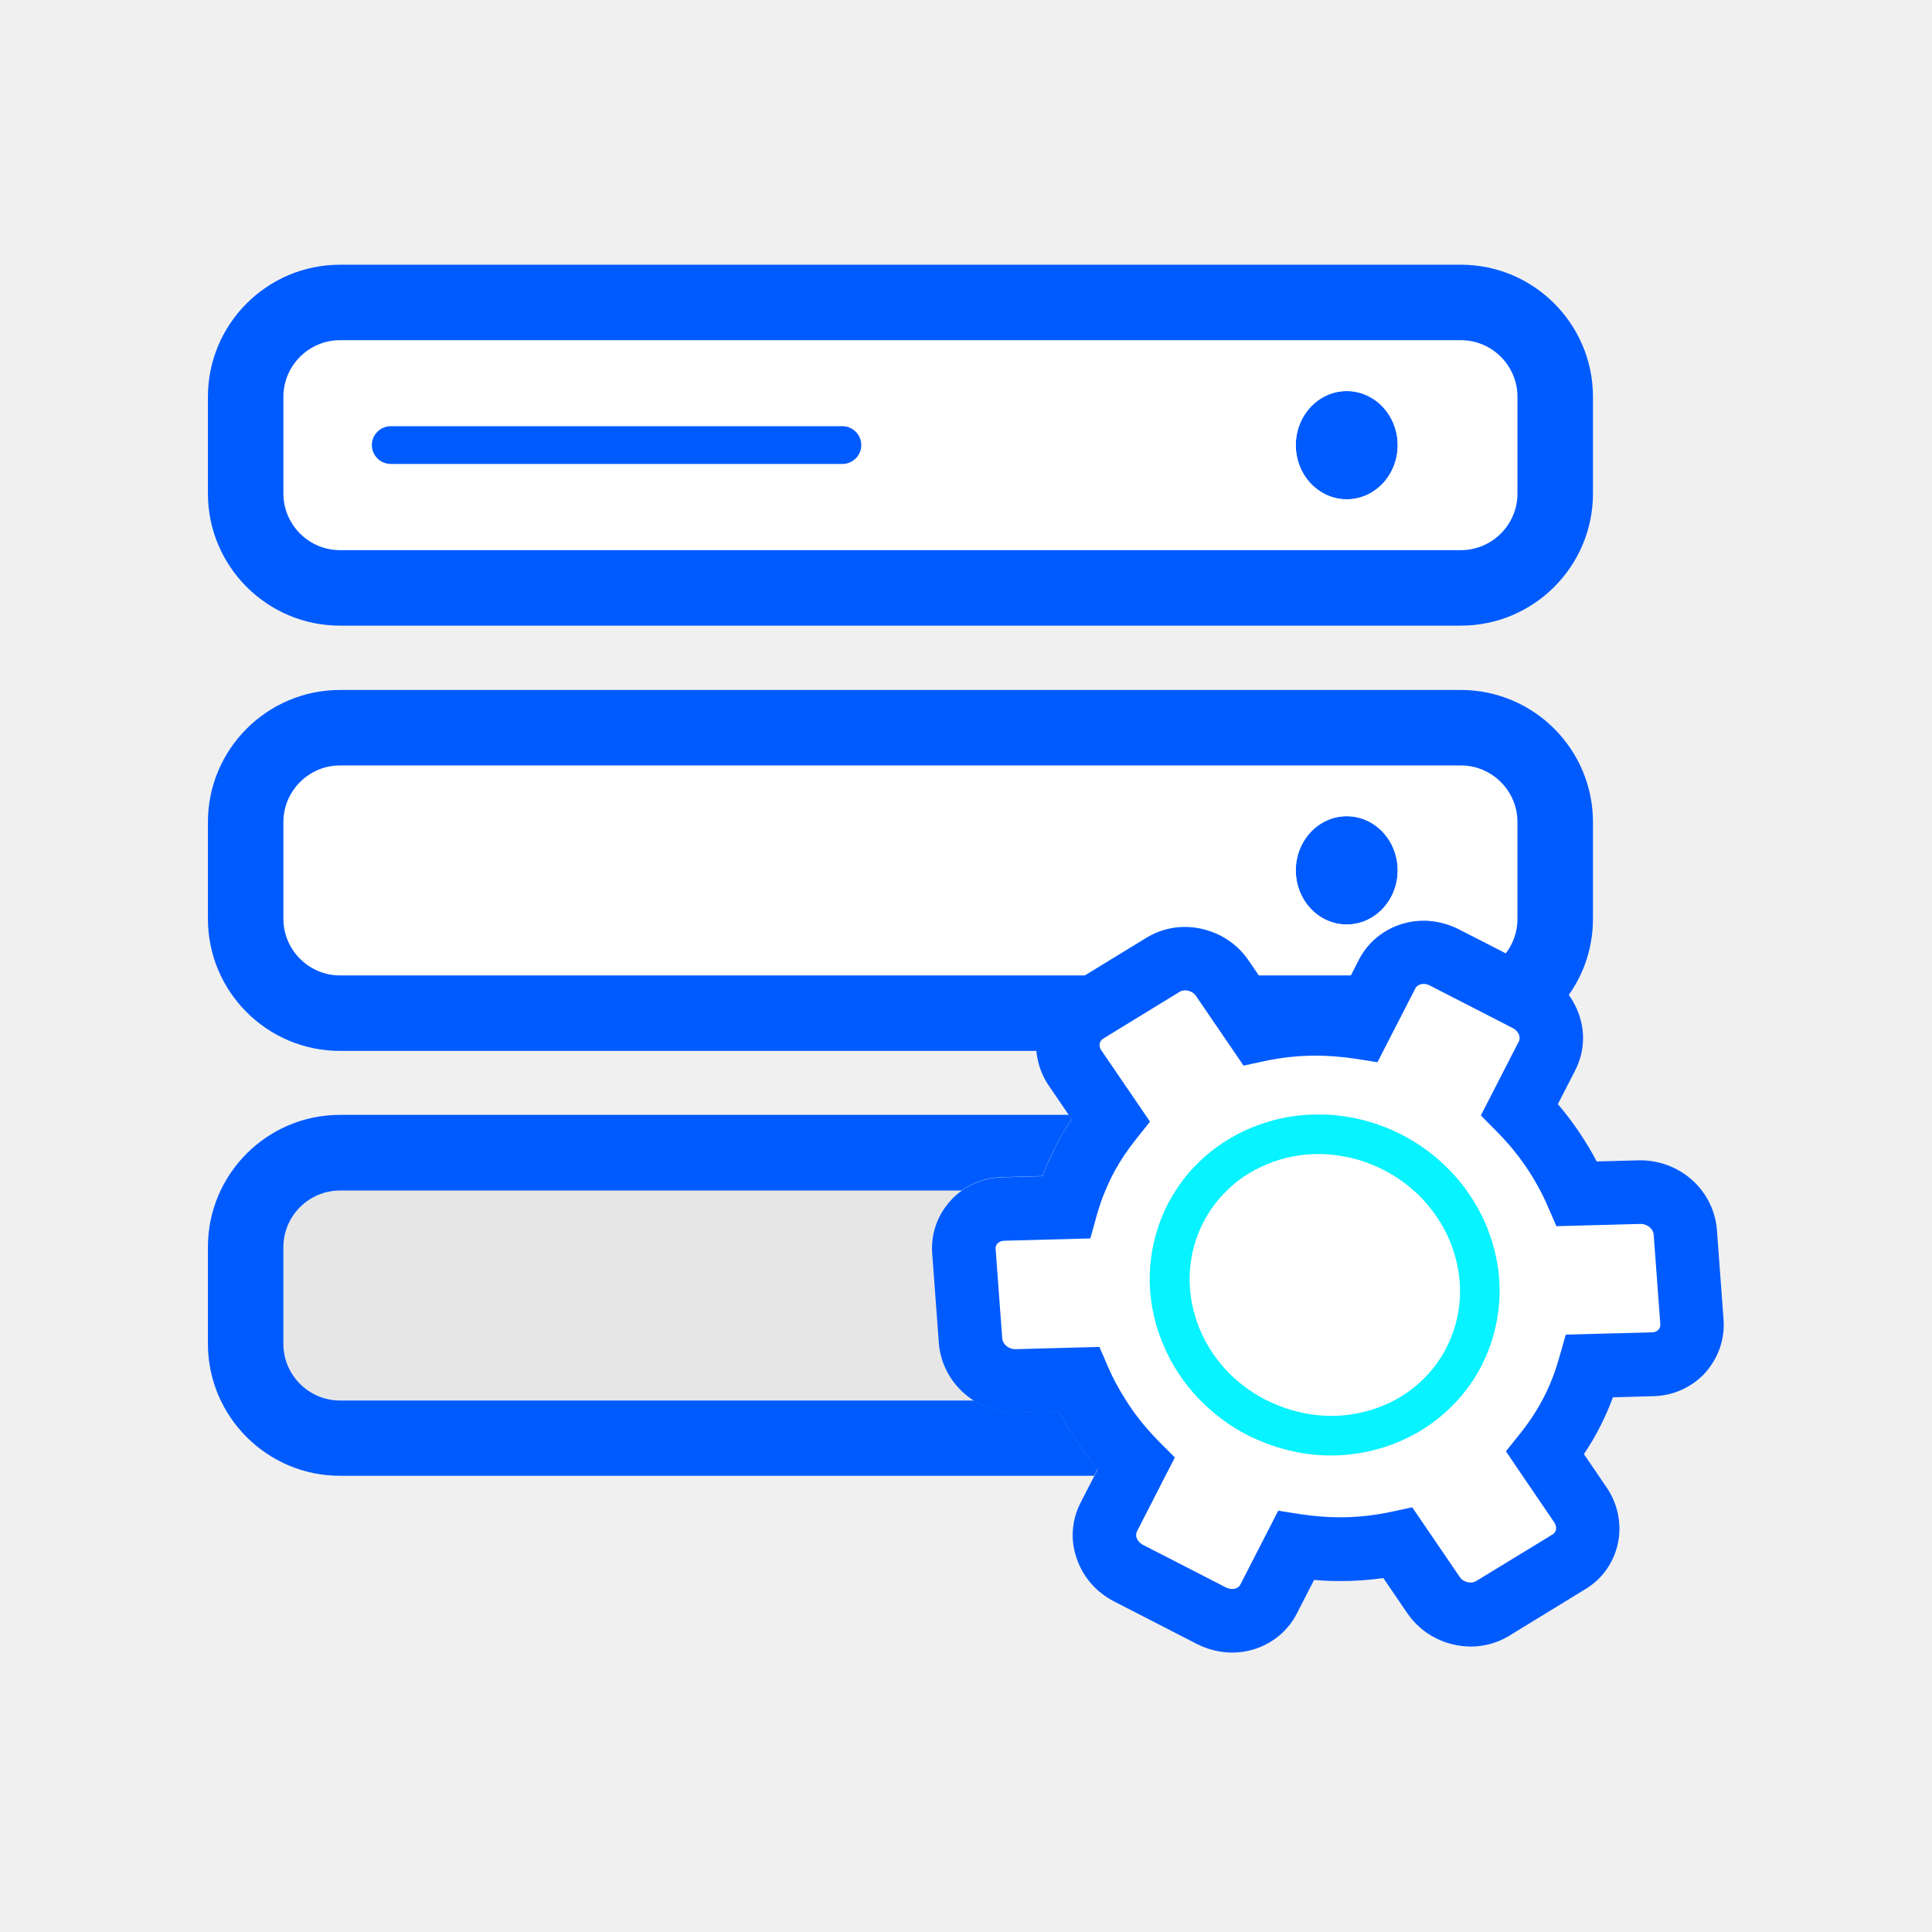
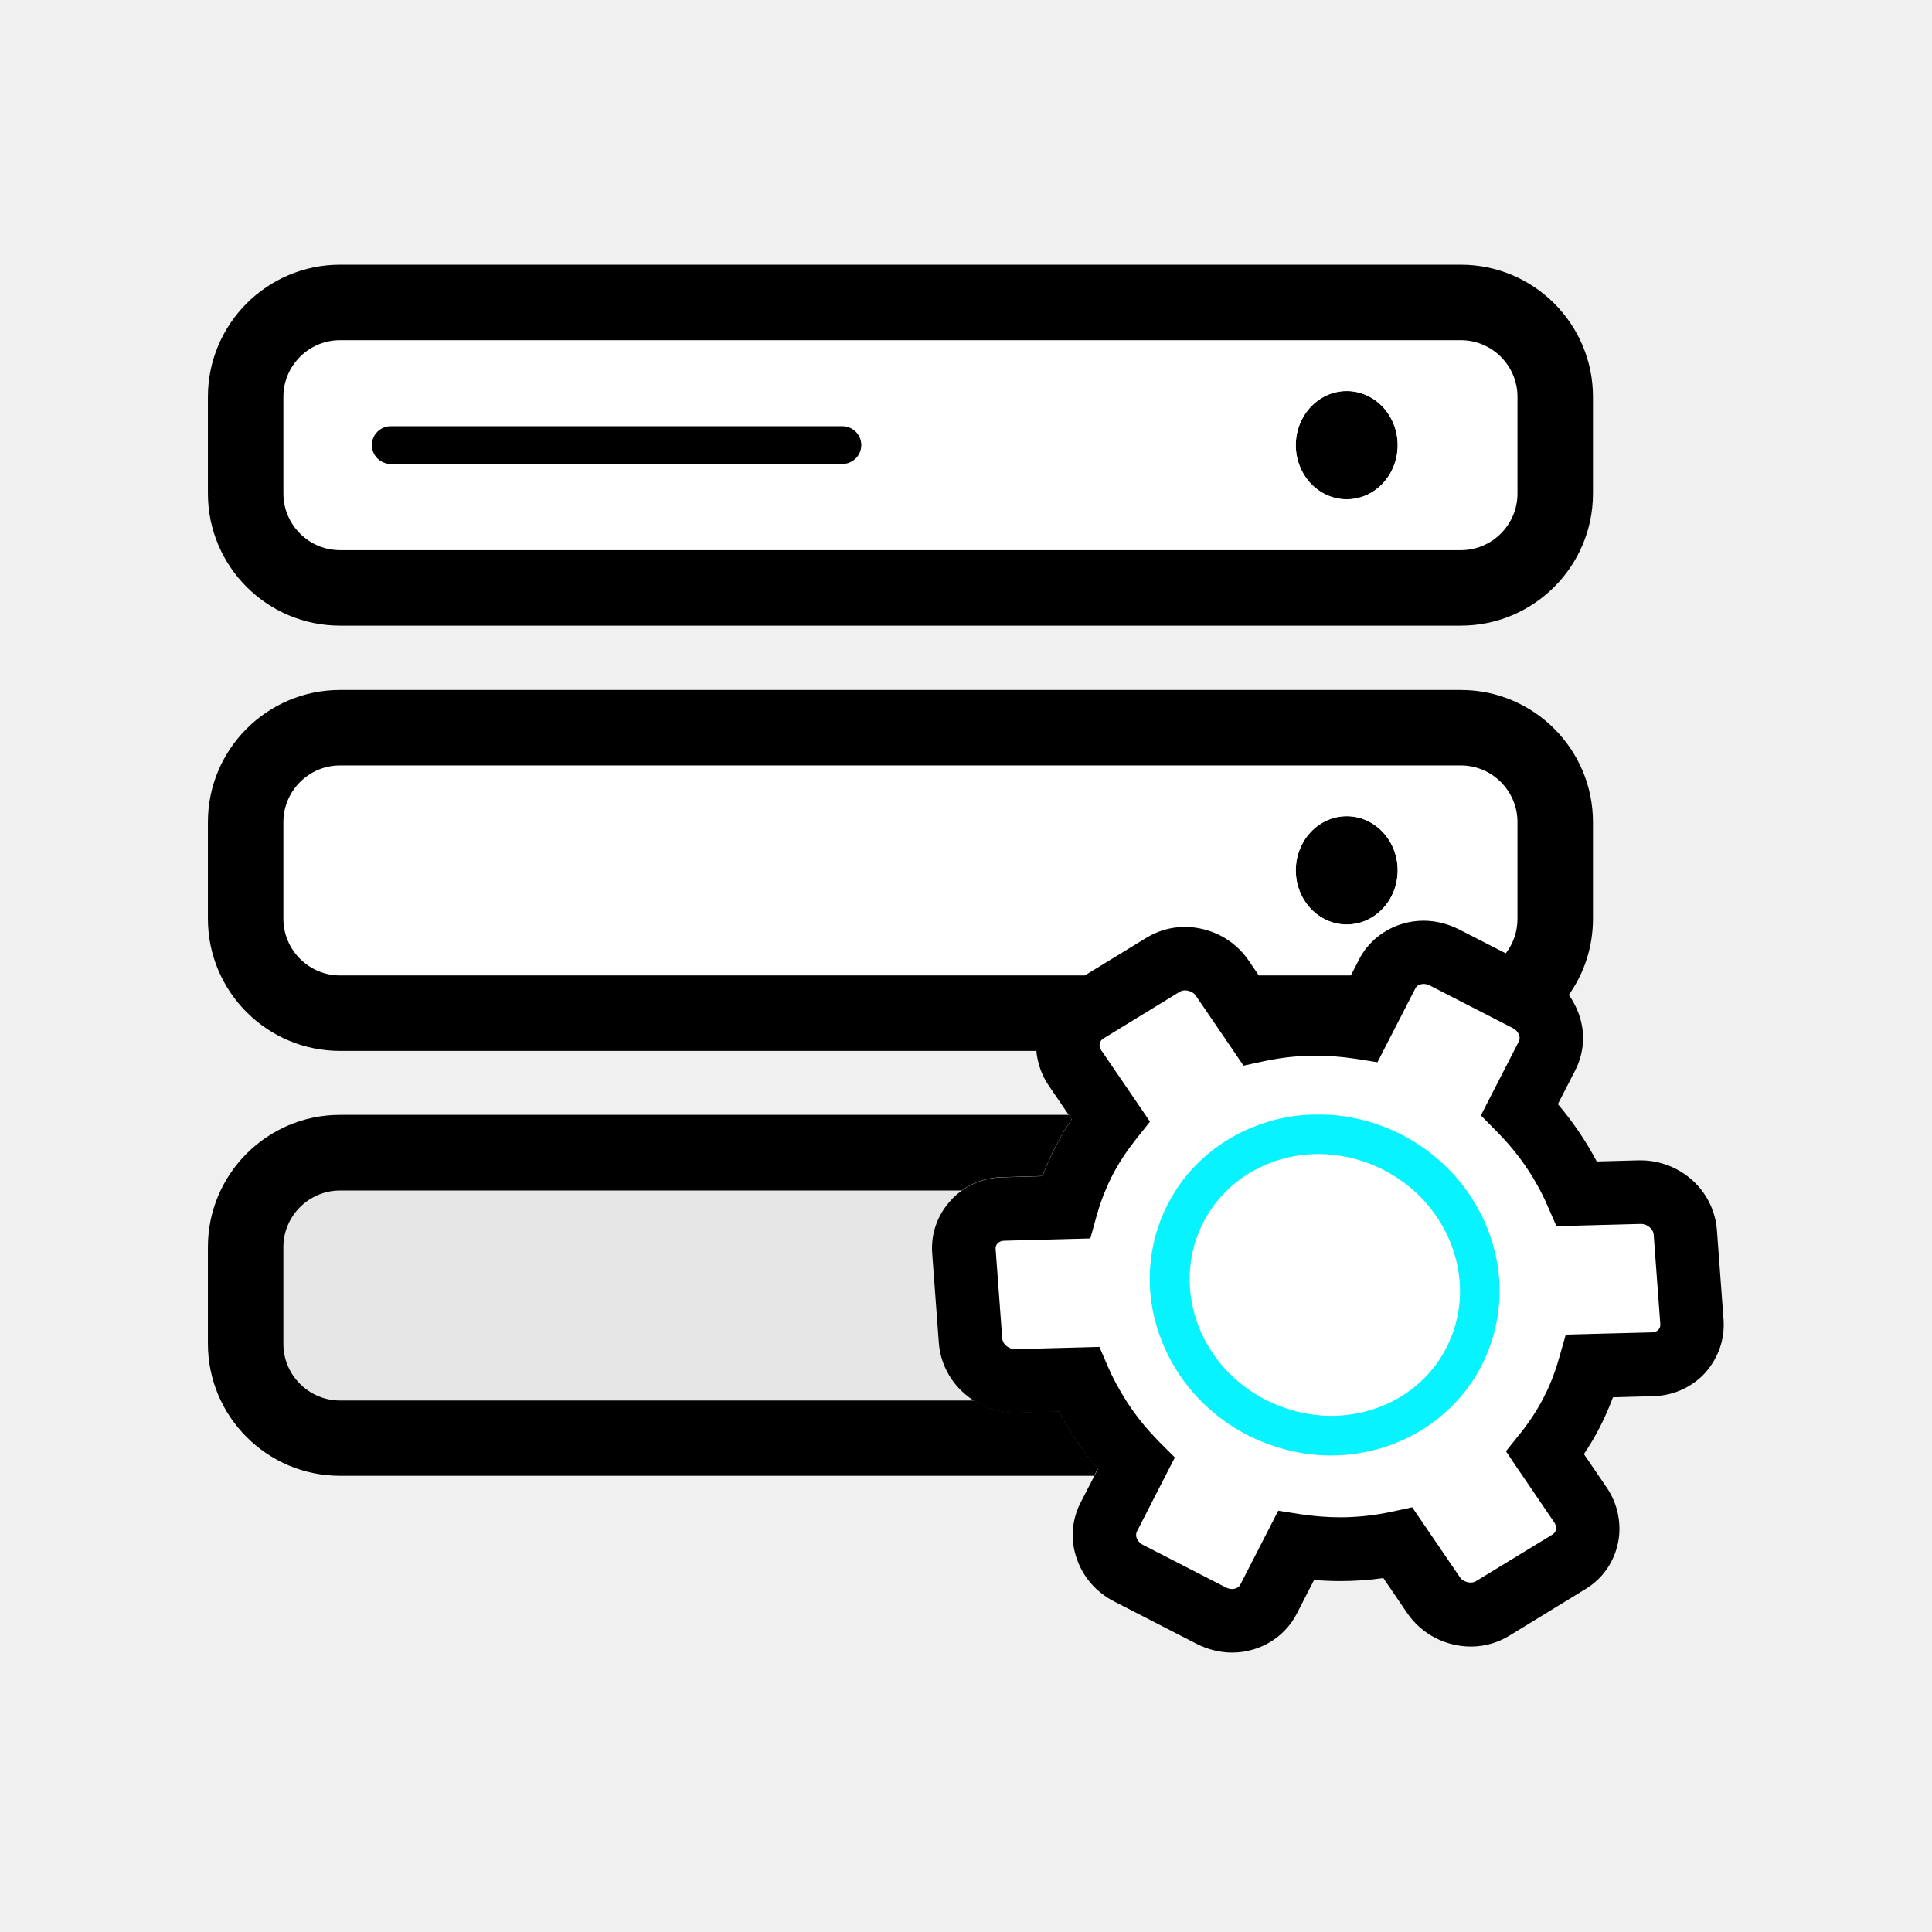
<svg xmlns="http://www.w3.org/2000/svg" width="800px" height="800px" viewBox="0 0 1024 1024" class="icon" version="1.1">
-   <path d="M686.8 235.9a27 28.7 0 1 0 54 0 27 28.7 0 1 0-54 0Z" fill="#005BFF" />
-   <path d="M686.8 461.3a27 28.7 0 1 0 54 0 27 28.7 0 1 0-54 0Z" fill="#005BFF" />
+   <path d="M686.8 235.9a27 28.7 0 1 0 54 0 27 28.7 0 1 0-54 0Z" fill="black" />
+   <path d="M686.8 461.3a27 28.7 0 1 0 54 0 27 28.7 0 1 0-54 0Z" fill="black" />
  <path d="M774.3 180.3H180.2c-16.5 0-30 13.5-30 30v51.3c0 16.5 13.5 30 30 30h594.1c16.5 0 30-13.5 30-30v-51.3c0-16.6-13.5-30-30-30z m-327.8 65.6H207.1c-5.5 0-10-4.5-10-10s4.5-10 10-10h239.4c5.5 0 10 4.5 10 10s-4.5 10-10 10z m267.3 18.8c-14.9 0-27-12.9-27-28.7s12.1-28.7 27-28.7 27 12.9 27 28.7-12.1 28.7-27 28.7zM804.3 435.6c0-16.5-13.5-30-30-30H180.2c-16.5 0-30 13.5-30 30V487c0 16.5 13.5 30 30 30h394.7l32.7-20c5.9-3.6 12.7-5.6 19.7-5.7h0.7c6.4 0 12.9 1.6 18.6 4.5 6.1 3.1 11.3 7.7 15.1 13.3l5.4 7.9h48.8l4.3-8.4c2.4-4.7 5.7-8.8 9.9-12.1 3.9-3.2 8.4-5.5 13.3-6.9 3.6-1.1 7.4-1.6 11.1-1.6 6.4 0 12.8 1.6 18.5 4.5l25 12.8c3.9-5.1 6.2-11.4 6.2-18.3v-51.4zM713.8 490c-14.9 0-27-12.9-27-28.7s12.1-28.7 27-28.7 27 12.9 27 28.7-12.1 28.7-27 28.7z" fill="#FFFFFF" />
-   <path d="M774.3 140.3H180.2c-38.6 0-70 31.4-70 70v51.3c0 38.6 31.4 70 70 70h594.1c38.6 0 70-31.4 70-70v-51.3c0-38.6-31.4-70-70-70z m30 121.3c0 16.5-13.5 30-30 30H180.2c-16.5 0-30-13.5-30-30v-51.3c0-16.5 13.5-30 30-30h594.1c16.5 0 30 13.5 30 30v51.3z" fill="#005BFF" />
-   <path d="M446.5 225.9H207.1c-5.5 0-10 4.5-10 10s4.5 10 10 10h239.4c5.5 0 10-4.5 10-10s-4.5-10-10-10z" fill="#005BFF" />
+   <path d="M774.3 140.3H180.2c-38.6 0-70 31.4-70 70v51.3c0 38.6 31.4 70 70 70h594.1c38.6 0 70-31.4 70-70v-51.3c0-38.6-31.4-70-70-70z m30 121.3c0 16.5-13.5 30-30 30H180.2c-16.5 0-30-13.5-30-30v-51.3c0-16.5 13.5-30 30-30h594.1c16.5 0 30 13.5 30 30v51.3z" fill="black" />
+   <path d="M446.5 225.9H207.1c-5.5 0-10 4.5-10 10s4.5 10 10 10h239.4c5.5 0 10-4.5 10-10s-4.5-10-10-10z" fill="black" />
  <path d="M504.5 731.1c-4-5.8-6.4-12.4-6.9-19.4l-3.5-47.3c-0.8-10.4 2.6-20.3 9.5-27.9 1.9-2.1 3.9-3.9 6.1-5.5H180.2c-16.5 0-30 13.5-30 30v51.3c0 16.5 13.5 30 30 30h336.1c-4.7-2.9-8.7-6.7-11.8-11.2z" fill="#E6E6E6" />
-   <path d="M569.8 762.3c-3.1-4.6-5.9-9.4-8.5-14.3l-22.4 0.6h-1c-6.4 0-12.8-1.5-18.5-4.5-1.1-0.5-2.1-1.1-3.1-1.8H180.2c-16.5 0-30-13.5-30-30V661c0-16.5 13.5-30 30-30h329.5c1.9-1.4 4-2.6 6.2-3.6 4.8-2.2 10-3.4 15.4-3.5l21.3-0.6c0.4-1.1 0.8-2.1 1.2-3.2 1.7-4.2 3.5-8.4 5.6-12.3 2.5-4.9 5.4-9.8 8.6-14.6l-1.5-2.3H180.2c-38.6 0-70 31.4-70 70v51.3c0 38.6 31.4 70 70 70h399.7l2-3.9c-4.4-5-8.4-10.4-12.1-16z" fill="#005BFF" />
+   <path d="M569.8 762.3c-3.1-4.6-5.9-9.4-8.5-14.3l-22.4 0.6h-1c-6.4 0-12.8-1.5-18.5-4.5-1.1-0.5-2.1-1.1-3.1-1.8H180.2c-16.5 0-30-13.5-30-30V661c0-16.5 13.5-30 30-30h329.5c1.9-1.4 4-2.6 6.2-3.6 4.8-2.2 10-3.4 15.4-3.5l21.3-0.6c0.4-1.1 0.8-2.1 1.2-3.2 1.7-4.2 3.5-8.4 5.6-12.3 2.5-4.9 5.4-9.8 8.6-14.6l-1.5-2.3H180.2c-38.6 0-70 31.4-70 70v51.3c0 38.6 31.4 70 70 70h399.7l2-3.9c-4.4-5-8.4-10.4-12.1-16z" fill="black" />
  <path d="M769.9 661.6c-3.2-9-8-17.2-14.4-24.4-2-2.2-4-4.2-6.2-6.2-4.8-4.2-10.1-7.9-15.9-10.9-8.4-4.3-17.4-7-26.7-8-9.6-1-19.1-0.2-28.3 2.5-4.7 1.4-9.1 3.2-13.3 5.5-3.9 2.1-7.7 4.6-11.1 7.5-1.3 1.1-2.5 2.2-3.7 3.4-5.1 5-9.3 10.7-12.6 17-4 7.9-6.4 16.3-7 25.2-0.7 9.2 0.6 18.4 3.7 27.4 3.2 9 8 17.2 14.4 24.4 6.2 7 13.7 12.7 22.1 17 0.2 0.1 0.4 0.2 0.7 0.3 8.3 4.1 17 6.7 26.1 7.7 9.6 1 19.1 0.2 28.3-2.5 4.5-1.3 8.7-3 12.7-5.1 4.2-2.2 8.1-4.8 11.7-7.8 6.8-5.7 12.3-12.5 16.3-20.4 4-7.9 6.4-16.3 7-25.2 0.6-9.2-0.6-18.4-3.8-27.4z" fill="#FFFFFF" />
  <path d="M876.5 654.4c-0.1-2-1.6-3.9-3.6-5-1-0.5-2.1-0.8-3.2-0.8l-26.4 0.7-18.4 0.5-0.7-1.7-3.8-8.7c-1.6-3.8-3.4-7.4-5.4-11-5.8-10.4-13-20-21.5-28.6l-7.8-7.9-0.8-0.8L805 552c0.4-0.7 0.5-1.5 0.4-2.3-0.2-1.8-1.6-3.7-3.6-4.8l-44-22.6c-1-0.5-2.1-0.8-3.2-0.8-2 0-3.7 0.9-4.4 2.3l-17 33.1-3.2 6.1-12-1.9c-6.9-1.1-13.9-1.6-20.8-1.6-9.1 0-18.3 1-27.1 2.9l-11.1 2.4-5.3-7.8-19.8-29c-0.7-1-1.6-1.8-2.6-2.3-1-0.5-2.2-0.8-3.3-0.8-1.1 0-2.1 0.3-2.9 0.8l-40.5 24.8c-1 0.6-1.6 1.4-1.8 2.5-0.3 1.3 0 2.6 0.9 3.9l0.2 0.2 23.2 34 2.3 3.4-7.7 9.7c-4.1 5.2-7.7 10.6-10.8 16.1-0.6 1-1.1 2-1.6 3-1.3 2.5-2.5 5.2-3.6 7.9-1.8 4.3-3.3 8.7-4.6 13.3l-3.3 11.9-45.5 1.2c-1.5 0-2.8 0.6-3.7 1.5-0.7 0.8-1 1.8-1 2.9l3.5 47.3c0.1 2 1.6 3.9 3.6 5 1 0.5 2.1 0.8 3.2 0.8l44.7-1.2 4.5 10.4c2.7 6.3 6 12.3 9.7 18.1 4.6 7.1 9.9 13.8 15.8 20 0.5 0.5 1 1 1.4 1.5l8.6 8.6-5.1 9.9-15 29.3c-0.7 1.4-0.4 2.8-0.1 3.6 0.6 1.5 1.7 2.7 3.3 3.5l44 22.6c1 0.5 2.1 0.8 3.2 0.8 2 0 3.7-0.9 4.4-2.3l20.1-39.2 12 1.9c6.9 1.1 13.9 1.6 20.8 1.6 9.1 0 18.3-1 27.1-2.9l11.1-2.4 25.1 36.8c0.7 1 1.6 1.8 2.6 2.3 1 0.5 2.2 0.8 3.3 0.8 1.1 0 2.1-0.3 2.9-0.8l40.5-24.8c1-0.6 1.6-1.4 1.8-2.5 0.3-1.6-0.3-3-0.9-3.9l-20.9-30.7-4.7-7 7.2-9 0.5-0.6c4.9-6.1 9-12.5 12.4-19.1 2.3-4.4 4.3-9.2 6-14.1 0.8-2.3 1.6-4.7 2.2-7.1l3.4-11.9 14.4-0.4 31.1-0.8c1.5 0 2.8-0.6 3.7-1.5 0.7-0.8 1-1.8 1-2.9l-3.5-47.3zM661.3 760.7c-9.4-4.8-17.8-11-25-18.4-1.1-1.1-2.1-2.2-3.2-3.4-8.3-9.3-14.5-19.9-18.6-31.5-4.1-11.7-5.7-23.7-4.9-35.8 0.8-11.7 3.9-22.9 9.3-33.3 1.3-2.6 2.7-5 4.3-7.4 2.5-3.8 5.3-7.5 8.3-10.9 2.8-3.1 5.8-6 9-8.6 9.3-7.7 20-13.4 31.9-16.9 6.5-1.9 13.1-3.1 19.8-3.6 4.4-0.3 8.8-0.3 13.3 0l3.3 0.3c11.9 1.3 23.4 4.7 34.1 10.2 9.5 4.9 18 11.1 25.3 18.7 1 1 1.9 2 2.9 3.1 2.3 2.6 4.4 5.2 6.4 8 5.2 7.2 9.3 15.1 12.2 23.5 4.1 11.7 5.7 23.7 4.9 35.8-0.8 11.7-3.9 22.9-9.3 33.3-3.5 6.8-7.8 13-12.9 18.6-2.7 3-5.6 5.7-8.7 8.3-5.6 4.6-11.7 8.5-18.2 11.7-4.4 2.1-8.9 3.9-13.7 5.3-11.8 3.5-24.1 4.6-36.4 3.3-10.7-1.1-21-4-30.7-8.6-1.1-0.6-2.2-1.1-3.4-1.7z" fill="#FFFFFF" />
-   <path d="M913.5 699.2l-3.5-47.3c-0.5-6.9-2.9-13.6-6.9-19.4-3.8-5.5-9-10-14.9-13-5.7-2.9-12.1-4.5-18.5-4.5h-1l-22.4 0.6c-5.7-10.8-12.6-21-20.6-30.4l9.2-17.9c2.4-4.7 3.8-9.8 4.1-15.1 0.3-5-0.5-10-2.2-14.8-1.3-3.6-3.1-7-5.3-10.1 8.1-11.4 12.8-25.3 12.8-40.3v-51.3c0-38.6-31.4-70-70-70H180.2c-38.6 0-70 31.4-70 70V487c0 38.6 31.4 70 70 70h369.1c0.1 1.4 0.3 2.7 0.6 4.1 1 5.2 3.1 10.1 6.1 14.5l10.5 15.4 1.5 2.3c-3.2 4.8-6.1 9.6-8.6 14.6-2 3.9-3.9 8.1-5.6 12.3-0.4 1.1-0.8 2.1-1.2 3.2l-21.3 0.6c-5.4 0.1-10.6 1.3-15.4 3.5-2.2 1-4.3 2.2-6.2 3.6-2.2 1.6-4.3 3.4-6.1 5.5-6.9 7.7-10.3 17.6-9.5 27.9l3.5 47.3c0.5 6.9 2.9 13.6 6.9 19.4 3.1 4.5 7.2 8.3 11.8 11.3 1 0.6 2 1.2 3.1 1.8 5.7 2.9 12.1 4.5 18.5 4.5h1l22.4-0.6c2.6 4.9 5.4 9.7 8.5 14.3 3.7 5.6 7.7 10.9 12.1 16.1l-2 3.9-7.2 14c-2.4 4.7-3.8 9.8-4.1 15.1-0.3 5 0.5 10 2.2 14.8 3.4 9.7 10.4 17.6 19.7 22.4l44 22.6c5.8 2.9 12.2 4.5 18.5 4.5 3.8 0 7.5-0.5 11.1-1.6 4.9-1.4 9.4-3.8 13.3-6.9 4.1-3.3 7.5-7.4 9.9-12.1l9.2-17.9c4.6 0.4 9.2 0.6 13.8 0.6 7.7 0 15.3-0.5 22.9-1.6l12.6 18.5c3.8 5.6 9 10.2 15.1 13.3 5.7 2.9 12.2 4.5 18.6 4.5h0.7c7-0.1 13.8-2.1 19.7-5.7l40.5-24.8c8.9-5.4 14.9-14 17.1-24.1 1.1-5 1.1-10.2 0.1-15.3-1-5.2-3.1-10.1-6.1-14.5l-12-17.6c3.2-4.8 6.1-9.6 8.6-14.6 2.5-4.9 4.8-10.1 6.8-15.5l21.3-0.6c5.4-0.1 10.6-1.3 15.4-3.5 4.7-2.2 8.9-5.2 12.3-9 7-8 10.4-17.9 9.6-28.3zM150.2 487v-51.3c0-16.5 13.5-30 30-30h594.1c16.5 0 30 13.5 30 30V487c0 6.9-2.3 13.2-6.2 18.3l-25-12.8c-5.8-2.9-12.2-4.5-18.5-4.5-3.8 0-7.5 0.5-11.1 1.6-4.9 1.4-9.4 3.8-13.3 6.9-4.1 3.3-7.5 7.4-9.9 12.1L716 517h-48.8l-5.4-7.9c-3.8-5.6-9-10.2-15.1-13.3-5.8-2.9-12.2-4.5-18.6-4.5h-0.7c-7 0.1-13.8 2.1-19.7 5.7L575 517H180.2c-16.5 0-30-13.5-30-30z m728.9 217.7c-0.9 1-2.1 1.5-3.7 1.5l-31.1 0.8-14.4 0.4-3.4 11.9c-0.7 2.4-1.4 4.8-2.2 7.1-1.7 4.9-3.7 9.7-6 14.1-3.3 6.5-7.5 12.9-12.4 19.1l-0.5 0.6-7.2 9 4.7 7 20.9 30.7c0.6 0.9 1.2 2.3 0.9 3.9-0.2 1-0.9 1.9-1.8 2.5L782.4 838c-0.8 0.5-1.8 0.8-2.9 0.8-1.1 0-2.2-0.3-3.3-0.8-1.1-0.5-2-1.3-2.6-2.3l-25.1-36.8-11.1 2.4c-8.9 1.9-18 2.9-27.1 2.9-6.9 0-13.9-0.6-20.8-1.6l-12-1.9-20.1 39.2c-0.7 1.4-2.4 2.3-4.4 2.3-1.1 0-2.2-0.3-3.2-0.8l-44-22.6c-1.6-0.8-2.7-2.1-3.3-3.5-0.3-0.7-0.6-2.2 0.1-3.6l15-29.3 5.1-9.9-8.6-8.6c-0.5-0.5-1-1-1.4-1.5-6-6.2-11.3-12.9-15.8-20-3.7-5.8-7-11.8-9.7-18.1l-4.5-10.4-44.7 1.2c-1.1 0-2.2-0.3-3.2-0.8-2.1-1.1-3.5-3-3.6-5l-3.5-47.3c-0.1-1.1 0.2-2.1 1-2.9 0.9-1 2.1-1.5 3.7-1.5l45.5-1.2 3.3-11.9c1.3-4.6 2.8-9.1 4.6-13.3 1.1-2.7 2.3-5.3 3.6-7.9 0.5-1 1.1-2 1.6-3 3-5.5 6.7-10.9 10.8-16.1l7.7-9.7-2.3-3.4-23.2-34-0.2-0.2c-0.9-1.3-1.2-2.6-0.9-3.9 0.2-1 0.9-1.9 1.8-2.5l40.5-24.8c0.8-0.5 1.8-0.8 2.9-0.8 1.1 0 2.2 0.3 3.3 0.8 1.1 0.5 2 1.3 2.6 2.3l19.8 29 5.3 7.8 11.1-2.4c8.9-1.9 18-2.9 27.1-2.9 6.9 0 13.9 0.6 20.8 1.6l12 1.9 3.1-6.1 17-33.1c0.7-1.4 2.4-2.3 4.4-2.3 1.1 0 2.2 0.3 3.2 0.8l44 22.6c2 1 3.4 2.9 3.6 4.8 0.1 0.8 0 1.6-0.4 2.3l-20.1 39.2 0.8 0.8 7.8 7.9c8.6 8.7 15.8 18.2 21.5 28.6 2 3.6 3.8 7.2 5.4 11l3.8 8.7 0.7 1.7 18.4-0.5 26.4-0.7c1.1 0 2.2 0.3 3.2 0.8 2.1 1.1 3.5 3 3.6 5l3.5 47.3c0.1 1.1-0.2 2.1-0.9 2.9z" fill="#005BFF" />
+   <path d="M913.5 699.2l-3.5-47.3c-0.5-6.9-2.9-13.6-6.9-19.4-3.8-5.5-9-10-14.9-13-5.7-2.9-12.1-4.5-18.5-4.5h-1l-22.4 0.6c-5.7-10.8-12.6-21-20.6-30.4l9.2-17.9c2.4-4.7 3.8-9.8 4.1-15.1 0.3-5-0.5-10-2.2-14.8-1.3-3.6-3.1-7-5.3-10.1 8.1-11.4 12.8-25.3 12.8-40.3v-51.3c0-38.6-31.4-70-70-70H180.2c-38.6 0-70 31.4-70 70V487c0 38.6 31.4 70 70 70h369.1c0.1 1.4 0.3 2.7 0.6 4.1 1 5.2 3.1 10.1 6.1 14.5l10.5 15.4 1.5 2.3c-3.2 4.8-6.1 9.6-8.6 14.6-2 3.9-3.9 8.1-5.6 12.3-0.4 1.1-0.8 2.1-1.2 3.2l-21.3 0.6c-5.4 0.1-10.6 1.3-15.4 3.5-2.2 1-4.3 2.2-6.2 3.6-2.2 1.6-4.3 3.4-6.1 5.5-6.9 7.7-10.3 17.6-9.5 27.9l3.5 47.3c0.5 6.9 2.9 13.6 6.9 19.4 3.1 4.5 7.2 8.3 11.8 11.3 1 0.6 2 1.2 3.1 1.8 5.7 2.9 12.1 4.5 18.5 4.5h1l22.4-0.6c2.6 4.9 5.4 9.7 8.5 14.3 3.7 5.6 7.7 10.9 12.1 16.1l-2 3.9-7.2 14c-2.4 4.7-3.8 9.8-4.1 15.1-0.3 5 0.5 10 2.2 14.8 3.4 9.7 10.4 17.6 19.7 22.4l44 22.6c5.8 2.9 12.2 4.5 18.5 4.5 3.8 0 7.5-0.5 11.1-1.6 4.9-1.4 9.4-3.8 13.3-6.9 4.1-3.3 7.5-7.4 9.9-12.1l9.2-17.9c4.6 0.4 9.2 0.6 13.8 0.6 7.7 0 15.3-0.5 22.9-1.6l12.6 18.5c3.8 5.6 9 10.2 15.1 13.3 5.7 2.9 12.2 4.5 18.6 4.5h0.7c7-0.1 13.8-2.1 19.7-5.7l40.5-24.8c8.9-5.4 14.9-14 17.1-24.1 1.1-5 1.1-10.2 0.1-15.3-1-5.2-3.1-10.1-6.1-14.5l-12-17.6c3.2-4.8 6.1-9.6 8.6-14.6 2.5-4.9 4.8-10.1 6.8-15.5l21.3-0.6c5.4-0.1 10.6-1.3 15.4-3.5 4.7-2.2 8.9-5.2 12.3-9 7-8 10.4-17.9 9.6-28.3zM150.2 487v-51.3c0-16.5 13.5-30 30-30h594.1c16.5 0 30 13.5 30 30V487c0 6.9-2.3 13.2-6.2 18.3l-25-12.8c-5.8-2.9-12.2-4.5-18.5-4.5-3.8 0-7.5 0.5-11.1 1.6-4.9 1.4-9.4 3.8-13.3 6.9-4.1 3.3-7.5 7.4-9.9 12.1L716 517h-48.8l-5.4-7.9c-3.8-5.6-9-10.2-15.1-13.3-5.8-2.9-12.2-4.5-18.6-4.5h-0.7c-7 0.1-13.8 2.1-19.7 5.7L575 517H180.2c-16.5 0-30-13.5-30-30z m728.9 217.7c-0.9 1-2.1 1.5-3.7 1.5l-31.1 0.8-14.4 0.4-3.4 11.9c-0.7 2.4-1.4 4.8-2.2 7.1-1.7 4.9-3.7 9.7-6 14.1-3.3 6.5-7.5 12.9-12.4 19.1l-0.5 0.6-7.2 9 4.7 7 20.9 30.7c0.6 0.9 1.2 2.3 0.9 3.9-0.2 1-0.9 1.9-1.8 2.5L782.4 838c-0.8 0.5-1.8 0.8-2.9 0.8-1.1 0-2.2-0.3-3.3-0.8-1.1-0.5-2-1.3-2.6-2.3l-25.1-36.8-11.1 2.4c-8.9 1.9-18 2.9-27.1 2.9-6.9 0-13.9-0.6-20.8-1.6l-12-1.9-20.1 39.2c-0.7 1.4-2.4 2.3-4.4 2.3-1.1 0-2.2-0.3-3.2-0.8l-44-22.6c-1.6-0.8-2.7-2.1-3.3-3.5-0.3-0.7-0.6-2.2 0.1-3.6l15-29.3 5.1-9.9-8.6-8.6c-0.5-0.5-1-1-1.4-1.5-6-6.2-11.3-12.9-15.8-20-3.7-5.8-7-11.8-9.7-18.1l-4.5-10.4-44.7 1.2c-1.1 0-2.2-0.3-3.2-0.8-2.1-1.1-3.5-3-3.6-5l-3.5-47.3c-0.1-1.1 0.2-2.1 1-2.9 0.9-1 2.1-1.5 3.7-1.5l45.5-1.2 3.3-11.9c1.3-4.6 2.8-9.1 4.6-13.3 1.1-2.7 2.3-5.3 3.6-7.9 0.5-1 1.1-2 1.6-3 3-5.5 6.7-10.9 10.8-16.1l7.7-9.7-2.3-3.4-23.2-34-0.2-0.2c-0.9-1.3-1.2-2.6-0.9-3.9 0.2-1 0.9-1.9 1.8-2.5l40.5-24.8c0.8-0.5 1.8-0.8 2.9-0.8 1.1 0 2.2 0.3 3.3 0.8 1.1 0.5 2 1.3 2.6 2.3l19.8 29 5.3 7.8 11.1-2.4c8.9-1.9 18-2.9 27.1-2.9 6.9 0 13.9 0.6 20.8 1.6l12 1.9 3.1-6.1 17-33.1c0.7-1.4 2.4-2.3 4.4-2.3 1.1 0 2.2 0.3 3.2 0.8l44 22.6c2 1 3.4 2.9 3.6 4.8 0.1 0.8 0 1.6-0.4 2.3l-20.1 39.2 0.8 0.8 7.8 7.9c8.6 8.7 15.8 18.2 21.5 28.6 2 3.6 3.8 7.2 5.4 11l3.8 8.7 0.7 1.7 18.4-0.5 26.4-0.7c1.1 0 2.2 0.3 3.2 0.8 2.1 1.1 3.5 3 3.6 5l3.5 47.3c0.1 1.1-0.2 2.1-0.9 2.9z" fill="black" />
  <path d="M692.2 591h13.3c-4.5-0.3-8.9-0.3-13.3 0z" fill="#06F3FF" />
  <path d="M789.7 654.7c-2.9-8.4-7.1-16.3-12.2-23.5-2-2.8-4.1-5.4-6.4-8-0.9-1-1.9-2.1-2.9-3.1-7.3-7.5-15.8-13.8-25.3-18.7-10.7-5.5-22.2-8.9-34.1-10.2l-3.3-0.3h-13.3c-6.7 0.5-13.3 1.6-19.8 3.6-11.9 3.5-22.6 9.2-31.9 16.9-3.2 2.7-6.2 5.6-9 8.6-3.1 3.4-5.8 7-8.3 10.9-1.5 2.4-3 4.9-4.3 7.4-5.3 10.4-8.4 21.6-9.3 33.3-0.9 12.1 0.8 24.1 4.9 35.8 4.1 11.6 10.3 22.2 18.6 31.5 1 1.2 2.1 2.3 3.2 3.4 7.3 7.4 15.7 13.6 25 18.4 1.1 0.6 2.2 1.1 3.4 1.6 9.8 4.5 20.1 7.4 30.7 8.6 12.3 1.3 24.6 0.2 36.4-3.3 4.8-1.4 9.3-3.2 13.7-5.3 6.5-3.1 12.6-7 18.2-11.7 3.1-2.6 6-5.4 8.7-8.3 5.1-5.6 9.4-11.8 12.9-18.6 5.3-10.4 8.4-21.6 9.3-33.3 0.9-12-0.8-24-4.9-35.7z m-16 34.3c-0.6 8.8-3 17.3-7 25.2-4 7.9-9.5 14.7-16.3 20.4-3.6 3-7.5 5.6-11.7 7.8-4 2.1-8.2 3.8-12.7 5.1-9.2 2.7-18.7 3.6-28.3 2.5-9.1-1-17.8-3.6-26.1-7.7-0.2-0.1-0.4-0.2-0.7-0.3-8.4-4.3-15.9-10.1-22.1-17-6.4-7.2-11.3-15.4-14.4-24.4-3.1-9-4.4-18.2-3.7-27.4 0.6-8.8 3-17.3 7-25.2 3.3-6.4 7.5-12.1 12.6-17 1.2-1.2 2.4-2.3 3.7-3.4 3.4-2.9 7.2-5.4 11.1-7.5 4.2-2.2 8.6-4.1 13.3-5.5 9.2-2.7 18.7-3.6 28.3-2.5 9.3 1 18.3 3.7 26.7 8 5.8 3 11.1 6.6 15.9 10.9 2.2 1.9 4.3 4 6.2 6.2 6.4 7.2 11.3 15.4 14.4 24.4 3.2 9 4.4 18.2 3.8 27.4z" fill="#06F3FF" />
</svg>
